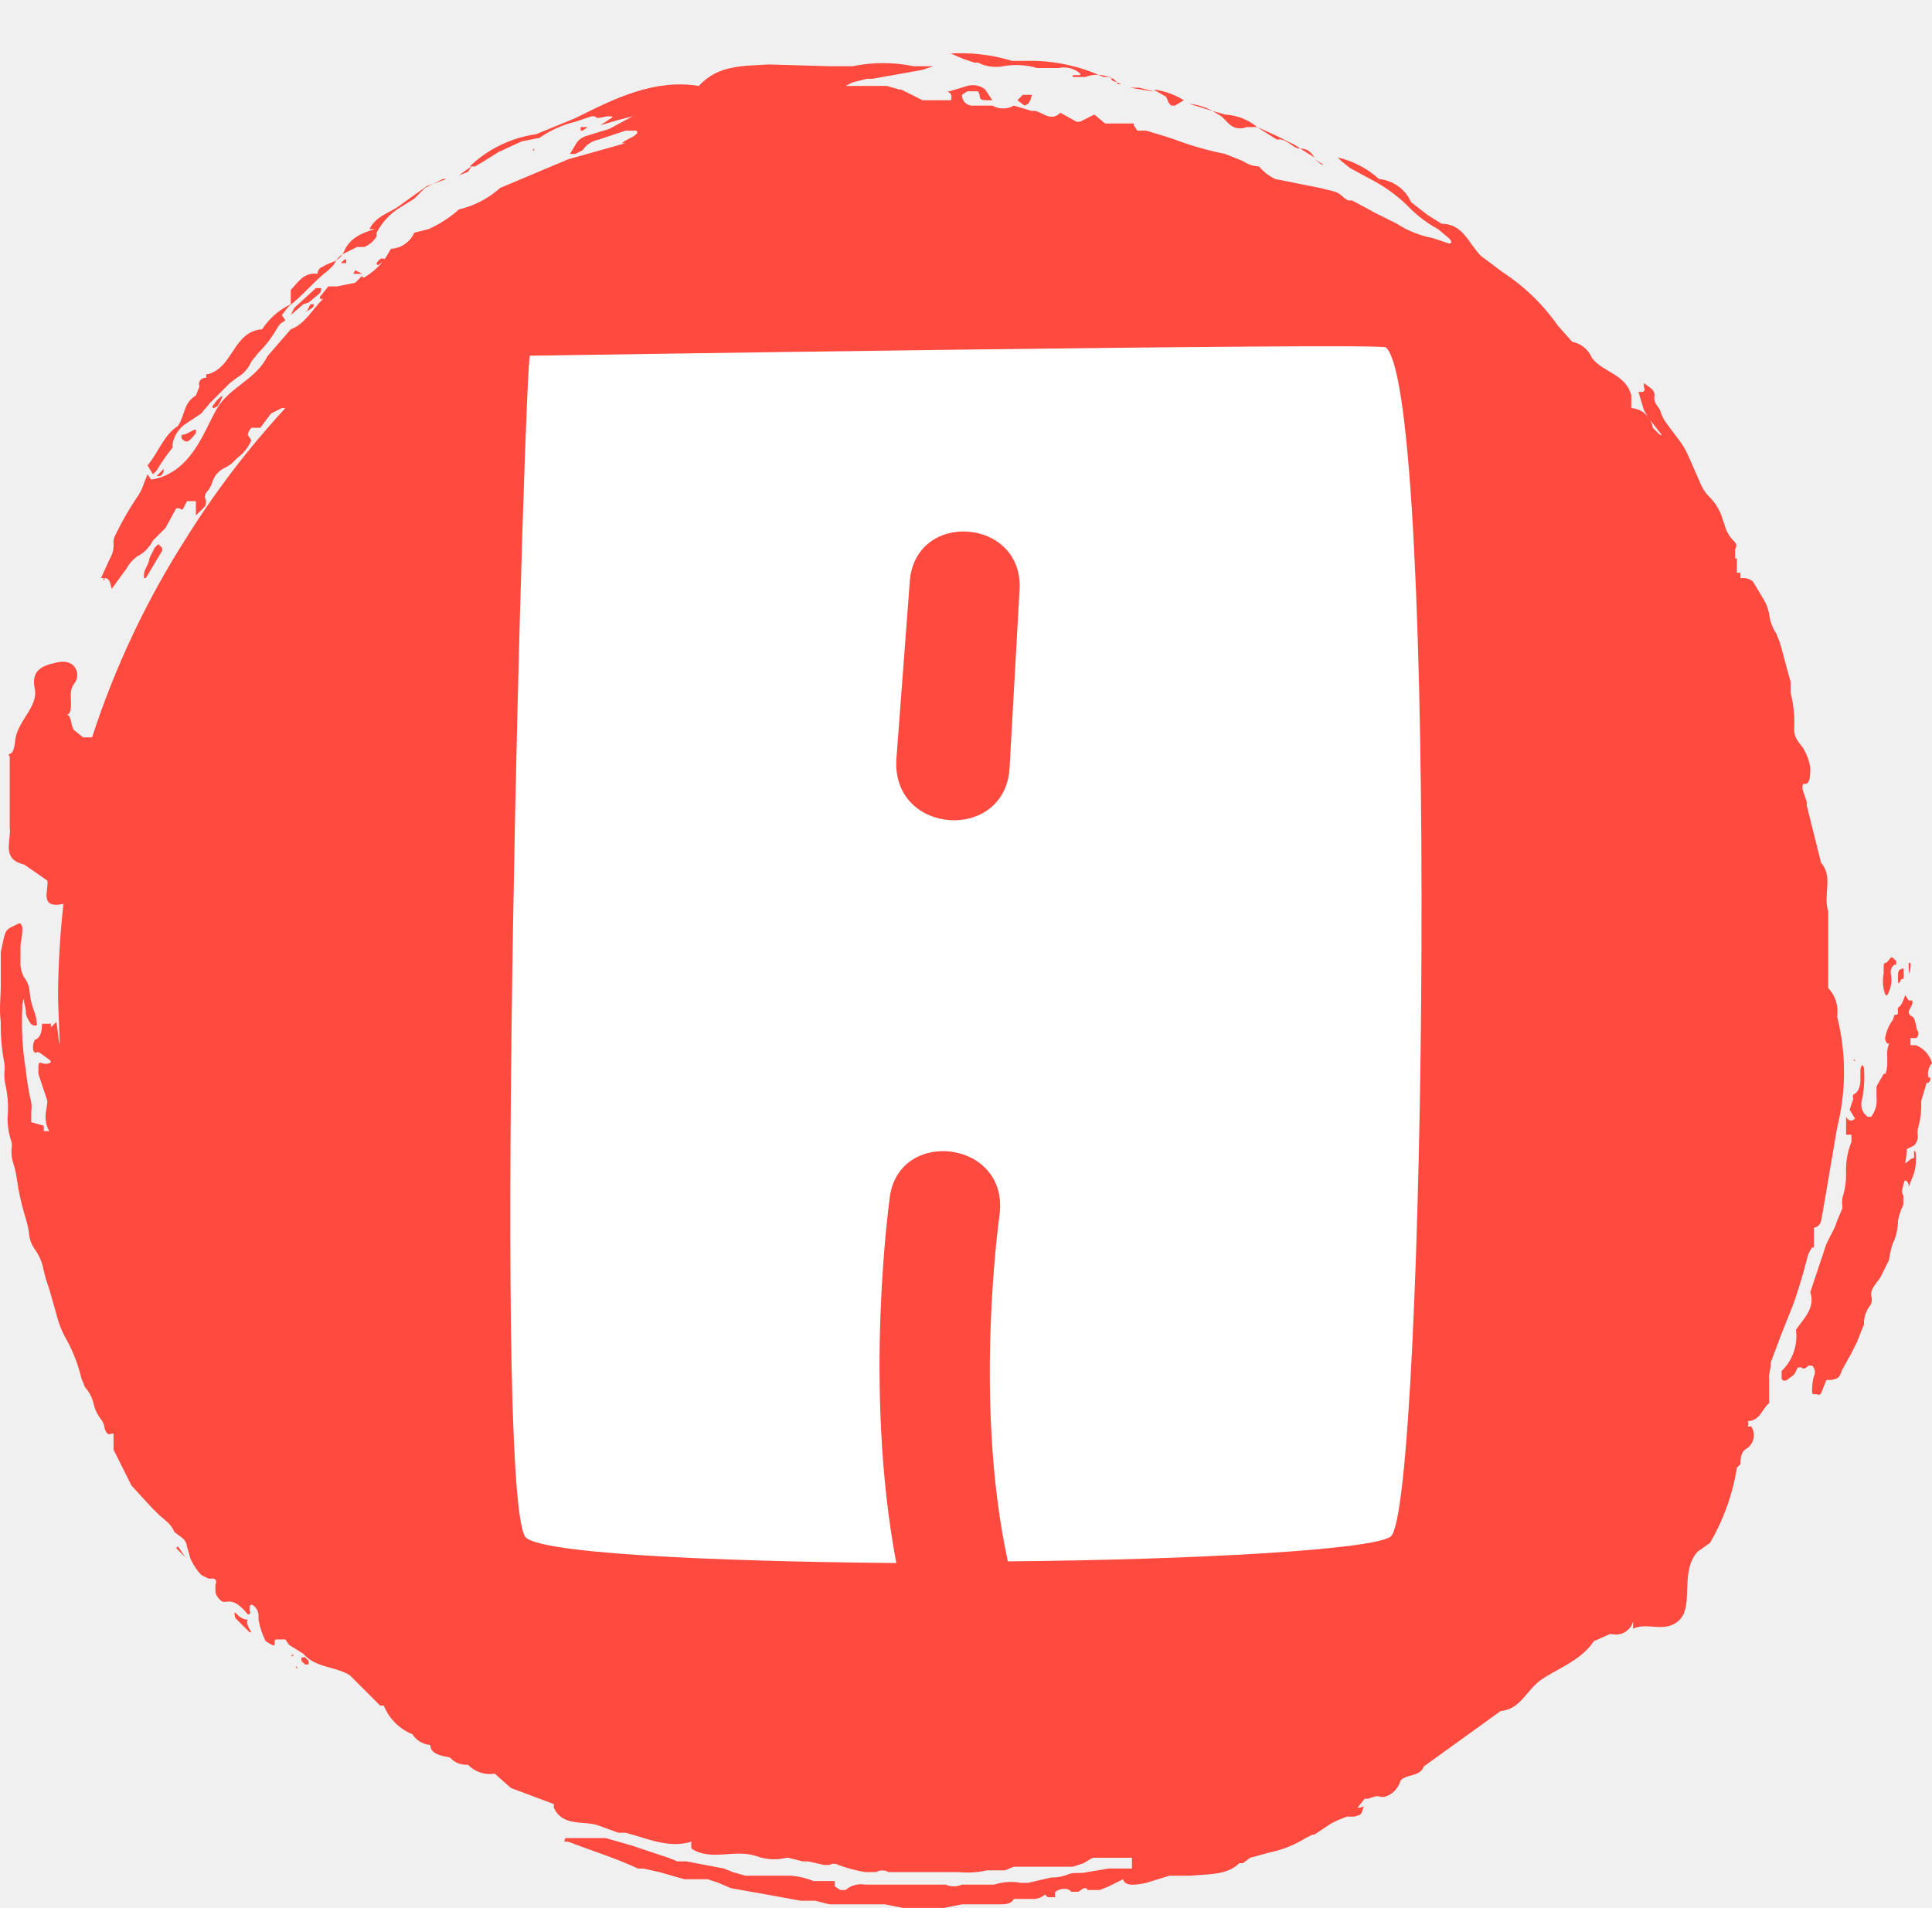
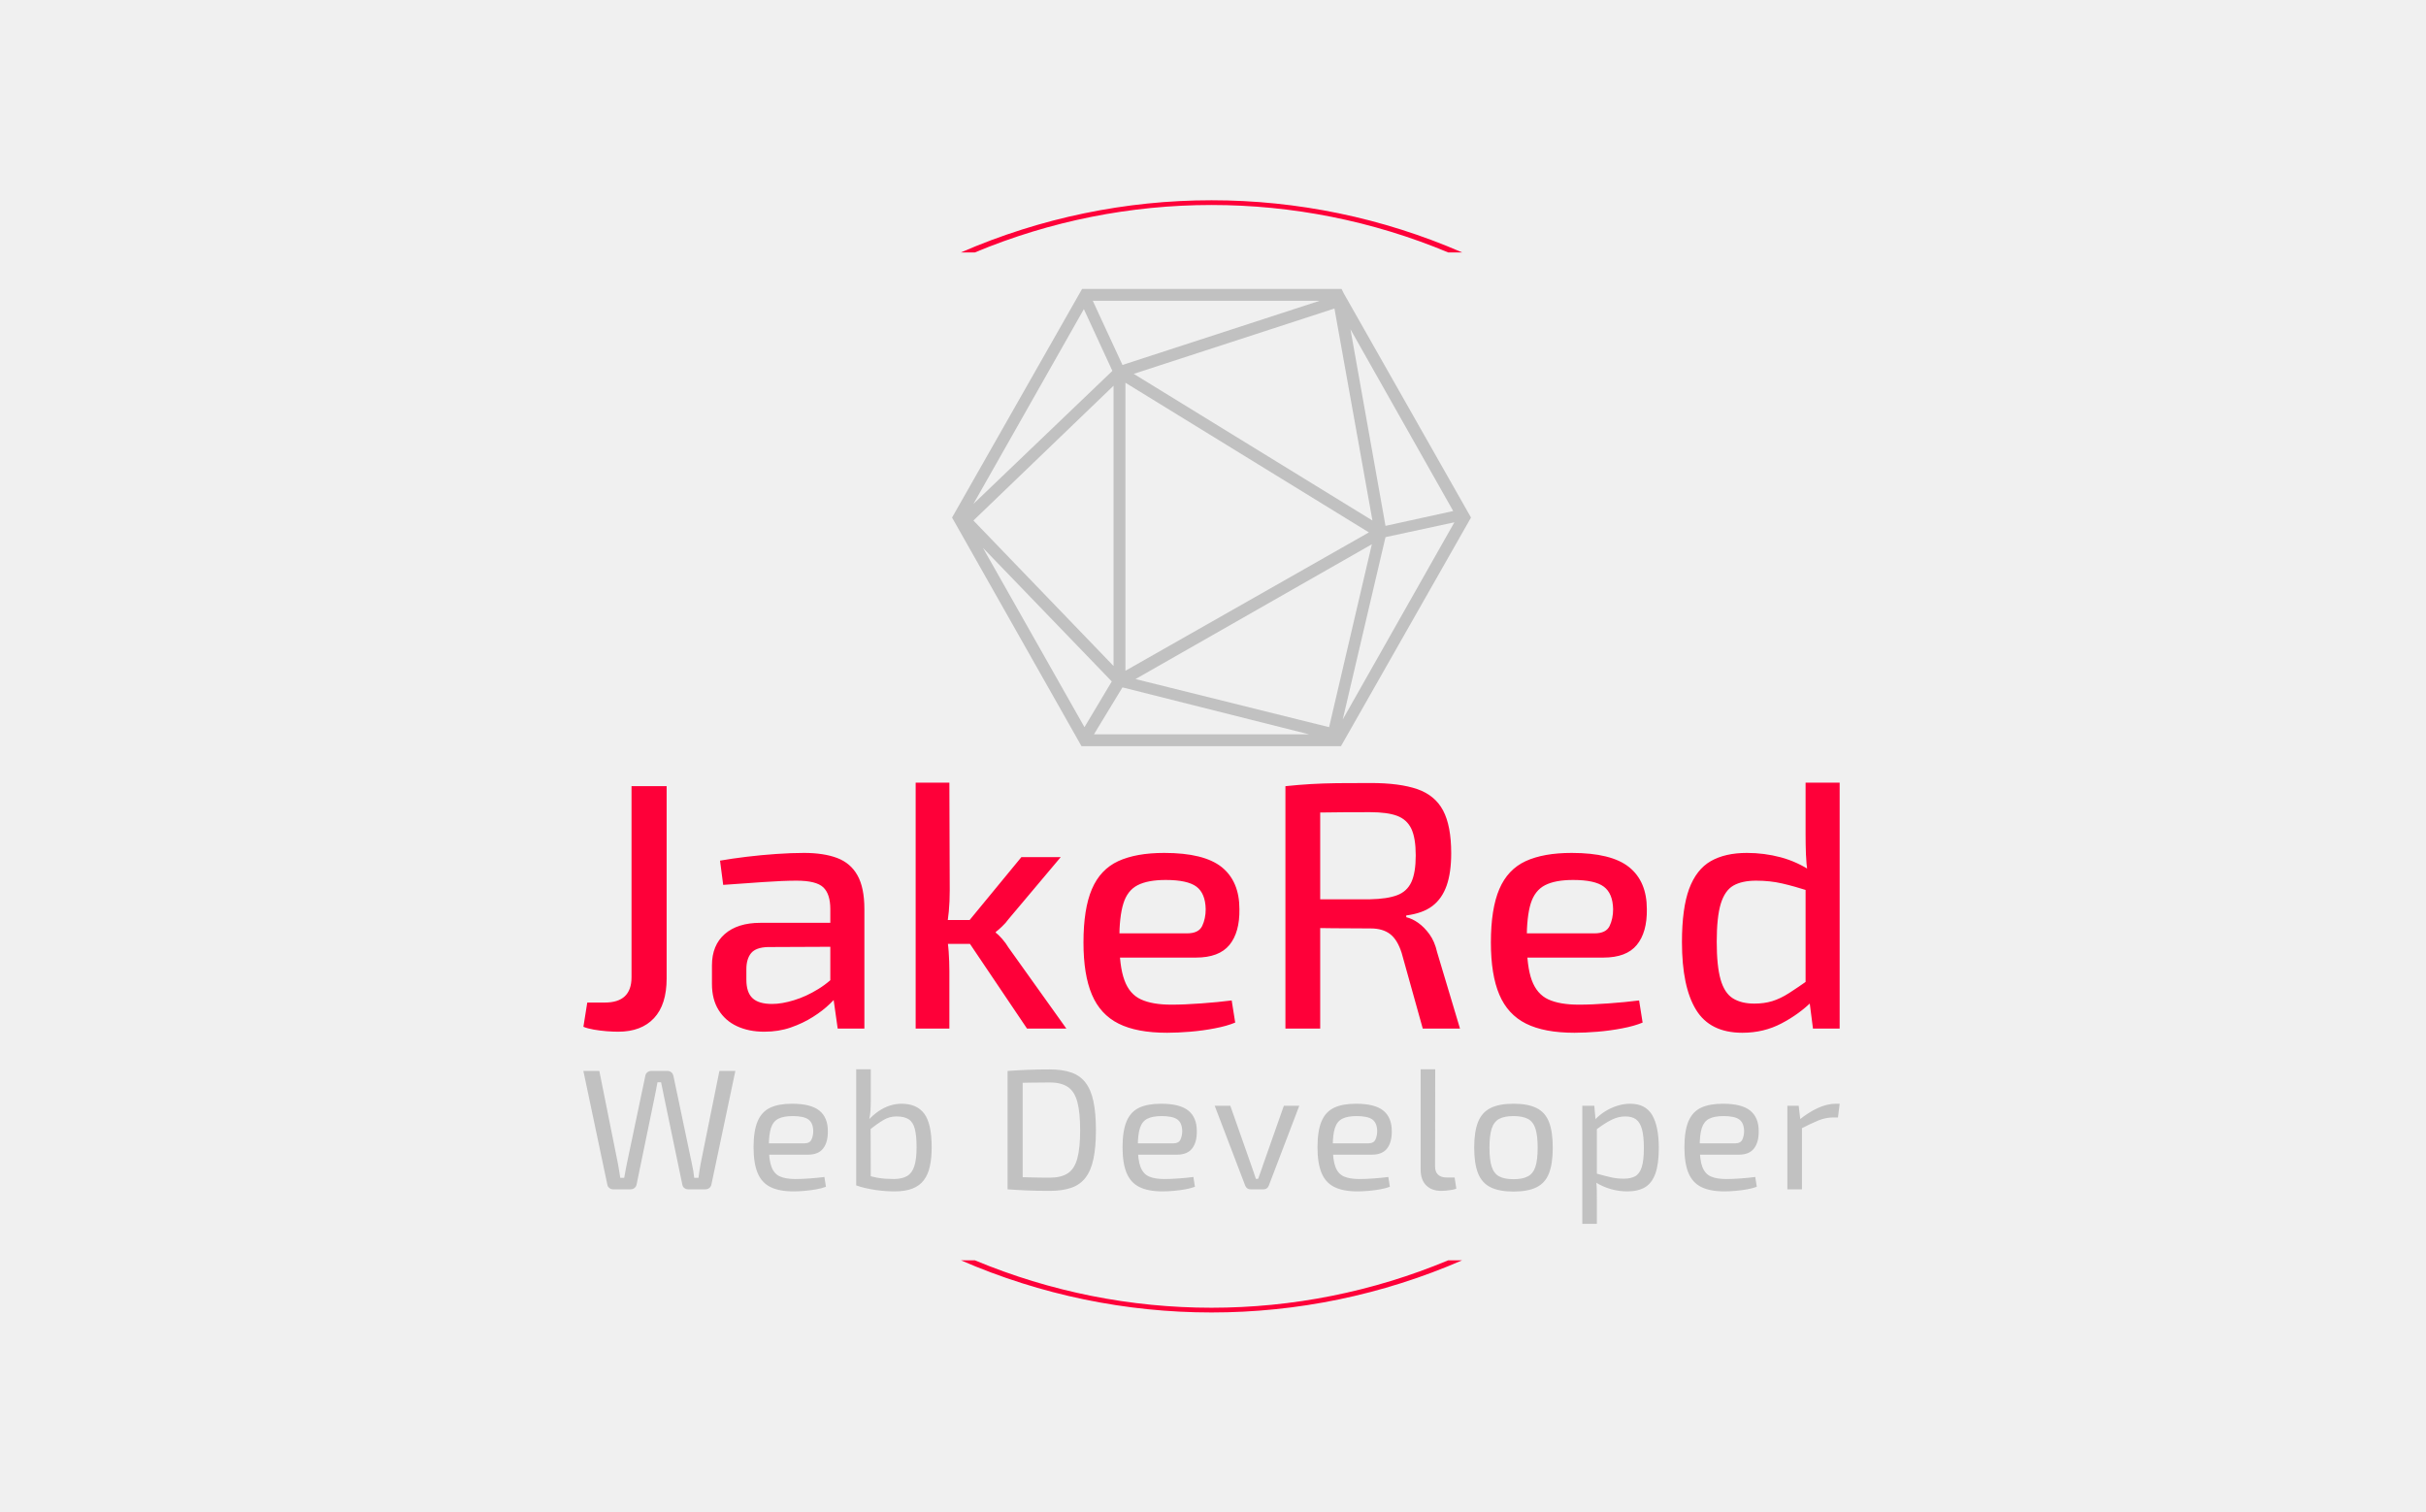
- <svg xmlns="http://www.w3.org/2000/svg" width="308.761" height="304.916" viewBox="0 0 106.008 104.687" class="css-1j8o68f" version="1.1" id="svg23">
-   <defs id="SvgjsDefs2684" />
-   <g id="SvgjsG2685" featurekey="rootContainer" transform="matrix(0.9820593,0,0,0.9820593,-0.05456052,0)" fill="#ff4a3f">
-     <g id="g17">
-       <path d="M19.8 15.3h.5l-.4-.2zm.5.1zm.8-.7c0 .1 0 .1.1.1l.4-.3c-.2-.1-.3-.1-.5.2zm.4-.2zm-4.1 2.3zm-.2.6l.3-.2c.1-.1.1-.2.1-.2h-.2l-.2.4c-.1-.1-.1 0 0 0zm2.2-2.9h-.1l-.2.2h.3zm-2.1 2.4l.6-.5c.1-.1.1-.2.1-.3h-.3l-1.2 1.1-.2.4.7-.6zm-1.1.8z" id="path3" />
-       <path d="M9.7 25v-.2a1.7 1.7 0 0 1 .7-1.1l.9-.6.5-.6.7-.7.4-.4.4-.3a1.9 1.9 0 0 0 .8-.9l.4-.5a5.9 5.9 0 0 0 1-1.3l.2-.3.3-.2-.2-.3.4-.5c.8-.6 1.4-1.4 2.2-2l.3-.3a1.4 1.4 0 0 1 .5-.6l.8-.4h.4a1.4 1.4 0 0 0 .7-.6V13a3.5 3.5 0 0 1 1.3-1.4l.8-.5.2-.2.4-.4 1-.5h.2l-1.1.4-1.4 1c-.6.5-1.4.6-1.8 1.4h.3c-.7.2-1.4.5-1.7 1.2s-.8.6-1.2.9a.4.4 0 0 0-.3.4c-.8-.1-1.1.5-1.5.9v.8a3.9 3.9 0 0 0-1.6 1.4c-1.6.1-1.6 2.1-3 2.5h-.1a.2.2 0 0 0 0 .2c-.3 0-.5.2-.4.5l-.2.5c-.7.4-.6 1.1-1 1.7-.8.5-1.1 1.5-1.7 2.2l.3.5.2-.2a11.6 11.6 0 0 1 .9-1.3zM53.9 3.3l.6.2h.2a2.2 2.2 0 0 0 1.4.2 4.1 4.1 0 0 1 1.9.1h1.2a1.4 1.4 0 0 1 1.2.3.1.1 0 0 1 0 .1H60a.1.1 0 0 0 0 .1h.7a1.8 1.8 0 0 1 1.3 0c.2 0 .1.1.2.2l.5.2h-.2c-.2-.4-.5-.4-.8-.4a9.7 9.7 0 0 0-4.3-.9h-.8A9.8 9.8 0 0 0 53 3h.2zm7.3 3.1zM50.3 4.7zm10.9 1.7h.2-.2zM19 14.7zm32.1-10zm17.6 2.2a.9.9 0 0 0 1 .2h.6a3.1 3.1 0 0 0-1.8-.7l-.7-.2.5.3zm-3.4-1.3c0 .1.1.2.2.3h.2l.5-.3a4.2 4.2 0 0 0-1.7-.6l.7.4zm7.4 2.7l.8.5c-.2-.3-.4-.5-.8-.5z" id="path5" />
-       <path d="M99 76.1l.6-1.6.6-1.5c.2-.5.6-1.8.8-2.6a1.7 1.7 0 0 1 .3-.7h.1v-1.1c.5-.1.4-.6.5-.9l.8-4.7a12.7 12.7 0 0 0 0-6.2 1.9 1.9 0 0 0-.5-1.6v-4.3c-.3-.9.3-1.9-.4-2.7L101 45a.4.4 0 0 0 0-.2l-.2-.6a.5.5 0 0 1 0-.4h.1c.3 0 .3-.5.3-.9a3 3 0 0 0-.4-1.1l-.3-.4a1.1 1.1 0 0 1-.2-.7 6.7 6.7 0 0 0-.2-2v-.6c-.2-.7-.4-1.5-.6-2.2l-.2-.5a2.5 2.5 0 0 1-.4-1.1 2.5 2.5 0 0 0-.3-.8l-.6-1a.8.8 0 0 0-.6-.2h-.1V32h-.2v-.8H97V31a.4.4 0 0 0 0-.1v-.2c.1-.2.1-.3-.1-.5a1.8 1.8 0 0 1-.4-.6l-.2-.6a2.9 2.9 0 0 0-.7-1.2 2.2 2.2 0 0 1-.5-.7l-.7-1.6a4.3 4.3 0 0 0-.6-1l-.6-.8a2.4 2.4 0 0 1-.4-.8l-.2-.3a.6.6 0 0 1-.1-.5.5.5 0 0 0-.2-.4l-.4-.3v.2c.1.2 0 .3-.1.3h-.2l.3 1 .3.5.7.9h-.1l-.2-.2-.2-.2a1.3 1.3 0 0 0-1.2-1.1v-.7c-.3-1.2-1.6-1.3-2.2-2.1a1.5 1.5 0 0 0-1.1-.9l-.8-.9a11.3 11.3 0 0 0-3.1-3l-.8-.6-.4-.3c-.7-.7-1-1.8-2.2-1.8l-.8-.5-.9-.7a2.2 2.2 0 0 0-1.8-1.3 5.1 5.1 0 0 0-2.3-1.2l.2.2.5.4 1.3.7a8.5 8.5 0 0 1 2.1 1.6 6.8 6.8 0 0 0 1.5 1.1l.6.5c.1.1.2.2.1.3H81l-.9-.3a5.6 5.6 0 0 1-2-.8l-1.2-.6-1.3-.7h-.2c-.3-.1-.4-.4-.8-.5l-.8-.2-2.5-.5a2.6 2.6 0 0 1-.9-.7 1.7 1.7 0 0 1-.9-.3l-1-.4a18.1 18.1 0 0 1-2.8-.8l-.6-.2-1-.3h-.5l-.2-.3v-.1h-1.6l-.6-.5-.4.2-.4.2h-.2l-.9-.5c-.6.6-1.1-.2-1.6-.1l-1-.3a1.2 1.2 0 0 1-1.2 0h-1.2a.6.6 0 0 1-.5-.6l.3-.2h.6a.7.7 0 0 1 .1.3c0 .2.2.2.5.2h.2l-.4-.6a1.1 1.1 0 0 0-1-.2l-1 .3H53c.3.2.2.3.2.5h-1.6l-.4-.2-.8-.4h-.1l-.7-.2h-2.3l.4-.2.8-.2h.3l1.7-.3 1.1-.2.6-.2h-1.1a8.4 8.4 0 0 0-3.4 0h-1.3L43 3.6c-1.4.1-2.8 0-3.9 1.2-2.5-.4-4.7.7-6.9 1.8l-2.2.9a6.7 6.7 0 0 0-3.7 1.8h.3l.5-.3.8-.5 1.3-.6 1-.2a6 6 0 0 1 2-.9l.9-.3h.2c.1.2.5 0 .7 0h.2c.1 0 .1.1 0 .1l-.6.4 1-.3.8-.2-1.3.7-1.3.4a1 1 0 0 0-.6.5l-.3.5h.3l.4-.2a1.4 1.4 0 0 1 .9-.6l1.5-.5h.5a.1.1 0 0 1 .1.2c-.2.2-.6.3-.8.5h.2l-3.2.9-3.8 1.6a5.2 5.2 0 0 1-2.3 1.2 6.6 6.6 0 0 1-1.7 1.1l-.8.2a1.5 1.5 0 0 1-1.3.9l-.3.5a3.7 3.7 0 0 1-1.2 1.1h-.1v-.1l-.2.2-.2.2-1 .2h-.5l-.4.5c-.1.1-.1.2 0 .2h.1c-.6.6-1 1.4-1.8 1.7L15 19.9c-.6 1.2-1.8 1.6-2.6 2.6s-1.4 3.9-3.9 4.3l-.2-.3-.2.5a2.7 2.7 0 0 1-.4.8 16.9 16.9 0 0 0-1.2 2.1.8.8 0 0 0-.1.5 1.4 1.4 0 0 1-.2.8l-.5 1.1h.2c.3 0 .3.3.4.6l.8-1.1a2.2 2.2 0 0 1 .6-.7 2 2 0 0 0 .9-.9l.3-.3.4-.4.6-1.1h.2c.1.1.1.1.2 0l.2-.4h.5v.8l.5-.5a.5.5 0 0 0 0-.5.4.4 0 0 1 .1-.3 1.5 1.5 0 0 0 .3-.5 1.3 1.3 0 0 1 .8-.9l.3-.2.3-.3a2.4 2.4 0 0 0 .8-1l-.2-.3c0-.1.1-.3.2-.4h.5l.6-.8.6-.3h.2a48.8 48.8 0 0 0-5.5 7.2h-.1.1a48.4 48.4 0 0 0-5.3 11.2h-.5l-.5-.4c-.2-.2-.1-.7-.4-.9h.1c.3-.5-.1-1.2.3-1.7s.1-1.4-.9-1.2-1.5.5-1.3 1.5-1 1.8-1.1 2.9-.5.5-.3.9v3.9c.1.8-.5 1.8.8 2.1l1.3.9c.1.5-.5 1.6.9 1.3a49.2 49.2 0 0 0-.3 5c0 1.1.1 2.2.1 3.3v-.4c-.1-.4-.1-.8-.2-1.3l-.3.3v-.2h-.5c0 .5-.1.8-.4.9a.9.9 0 0 0-.1.5c0 .1.1.3.2.2s.4.2.7.4-.2.3-.4.2-.2.1-.2.3v.3l.5 1.5c0 .3-.1.6-.1.9a1.7 1.7 0 0 0 .2.8h-.3v-.3l-.7-.2v-.6a1.5 1.5 0 0 0 0-.5 14.6 14.6 0 0 1-.3-1.8 16.6 16.6 0 0 1-.2-3.5.9.9 0 0 1 .1-.5v.2a2.9 2.9 0 0 1 .1.5.8.8 0 0 0 .1.4c.1.2.2.4.4.4s.1-.1.1-.2a2.1 2.1 0 0 0-.1-.5 4.2 4.2 0 0 1-.3-1.3 1.5 1.5 0 0 0-.3-.7 1.6 1.6 0 0 1-.2-.9v-.8c0-.3.1-.6.1-.9a.5.5 0 0 0-.1-.4h-.1c-.8.4-.7.2-1 1.6V55c0 .7-.1 1.4 0 2.1a10.8 10.8 0 0 0 .2 2.3 1.8 1.8 0 0 1 0 .5 3.1 3.1 0 0 0 .1.9 5.9 5.9 0 0 1 .1 1.3 3.9 3.9 0 0 0 .2 1.7 1.2 1.2 0 0 1 0 .4 2.1 2.1 0 0 0 .1.8 4.9 4.9 0 0 1 .2.9 14 14 0 0 0 .5 2.2 5 5 0 0 1 .2 1 1.7 1.7 0 0 0 .3.7 2.9 2.9 0 0 1 .5 1.2 8.5 8.5 0 0 0 .3 1l.4 1.4a5.4 5.4 0 0 0 .6 1.5 8.5 8.5 0 0 1 .8 2.1l.2.5a2.1 2.1 0 0 1 .5 1 2.1 2.1 0 0 0 .4.8 1 1 0 0 1 .2.5c.1.3.2.4.4.3h.1v.9l.5 1 .5 1 1.1 1.2.4.4c.3.3.7.5.9 1l.4.3a.7.7 0 0 1 .3.5l.2.7a3.3 3.3 0 0 0 .6.9l.4.2h.3a.2.2 0 0 1 .1.3 2.5 2.5 0 0 0 0 .5.9.9 0 0 0 .4.5h.2c.4-.1.8.2 1.2.7h.1c0-.1.1-.1 0-.2v-.2c0-.1.1-.2.2-.1a.7.7 0 0 1 .3.6v.2a4.3 4.3 0 0 0 .4 1.2c.5.3.5.3.5.1s0-.2.2-.2h.4l.2.3.8.5c.7.8 1.8.7 2.6 1.2l1.7 1.7h.2a2.9 2.9 0 0 0 1.6 1.6 1.3 1.3 0 0 0 1 .6c0 .5.6.6 1.1.7a1.2 1.2 0 0 0 .8.4h.2a1.7 1.7 0 0 0 1.5.5l.9.8 2.4.9v.2c.5 1.1 1.7.7 2.5 1l1.1.4h.4c1.2.3 2.4.9 3.7.5a.7.7 0 0 0 0 .4c1.1.7 2.4 0 3.6.4a2.9 2.9 0 0 0 1.7.1h.1l.8.2h.3l.9.2h.3a.5.5 0 0 1 .5 0 7.9 7.9 0 0 0 1.5.4h.6a.7.7 0 0 1 .7 0h3.9a5 5 0 0 0 1.6-.1h1l.5-.2H60l.6-.2.5-.3h2.2v.6H62l-1.2.2c-.4.1-.7 0-1 .1a2.4 2.4 0 0 1-1 .2l-1.3.3h-.4a3.1 3.1 0 0 0-1.5.1h-1.8a1.1 1.1 0 0 1-.9 0h-4.5a1.3 1.3 0 0 0-1.1.3H47l-.3-.2v-.3h-1.2a4.1 4.1 0 0 0-1.3-.3h-2.5l-.7-.2-.5-.2-2.1-.4h-.5l-.5-.2-2.1-.7-1.4-.4h-2.2c-.1 0-.1.1-.1.2h.2c1.3.5 2.6.9 3.9 1.5h.3l.9.2 1.4.4h1.3l.6.2.7.3 1.7.3 1.1.2 1.1.2h.8l.8.2h3.1l1 .2h2.3l1-.2H56c.4 0 .6-.1.7-.3h1a1 1 0 0 0 .8-.3c-.1.1 0 .1.1.2h.4v-.2c0-.1 0-.1.2-.2s.6-.1.7.1h.4l.3-.2c.2 0 .2 0 .2.1h.7l.5-.2.8-.4c.1.3.4.4 1.3.2l1.3-.4h1.2c.9-.1 2 0 2.7-.7h.2l.4-.3 1.1-.3a6.1 6.1 0 0 0 2-.8l.4-.2h.1l.9-.6.4-.2.5-.2h.4c.4-.1.4-.1.5-.4s0-.1-.2-.1h-.1l.4-.5h.2c.3-.1.5-.2.7-.1h.2a1.3 1.3 0 0 0 .9-.9c.3-.4 1.1-.2 1.3-.8l4.3-3.1c1.1-.1 1.4-1.1 2.2-1.7s2.3-1.1 3-2.2l.9-.4h.1a1 1 0 0 0 1.2-.7v.4c.8-.4 1.8.3 2.6-.5s0-2.7 1-3.8l.7-.5a12.1 12.1 0 0 0 1.5-4.2l.2-.2c0-.3 0-.7.4-.9a.9.9 0 0 0 .2-1.2h-.2a.3.3 0 0 0 0-.3c.7 0 .8-.7 1.2-1V77a.5.5 0 0 1 0-.2 3.8 3.8 0 0 0 .1-.7zM5.9 32.2z" id="path7" />
-       <path d="M26.4 9.3l-.3.2-.4.3.5-.2zm6.1-2h.1l.3-.2h-.4zm-2.6 1l-.1.1h.1v-.1zm-1.5 1.4zm1.3-.2zm-6.3 3.1zM9.2 26.2l-.4.4H9a.4.4 0 0 0 .2-.4zm3-3.5a2.1 2.1 0 0 0 .3-.6 1.5 1.5 0 0 0-.5.5c-.1.1-.1.2 0 .2zM11 24.2V24c-.2 0-.5.3-.8.3v.2c.3.3.4.2.8-.3zm3 66.2zM73.9 9.2h.1l-.5-.3zm-2.5-1.4c.5-.1.8.4 1.2.5h.1l-.3-.2-1-.5-1.1-.5.3.2zM52.8 3.1zm11.7 2h-.1l-1.2-.2h.5zm2 .7l1.3.4a3.3 3.3 0 0 0-1.3-.4zm-9 0a1 1 0 0 0 .2-.5h-.5l-.3.3.4.3zm9 1.6zM49.9 4.2zm2.9.7zM48.5 4zm13.8 2.1a.5.5 0 0 0 0 .1zm44.8 52.3h-.3V58h.3c.1 0 .2-.3.1-.4s-.1-.7-.3-.8a.3.3 0 0 1-.2-.3l.2-.4a.4.4 0 0 0 0-.2h-.2l-.2-.3c-.1.3-.2.6-.4.7a.5.5 0 0 0 0 .2c0 .1 0 .2-.1.2h-.1a1.1 1.1 0 0 1-.1.3 2.3 2.3 0 0 0-.4.9.4.4 0 0 0 .1.4h.1a1.7 1.7 0 0 0-.1.8v.4a1.8 1.8 0 0 1-.1.5h-.1l-.4.7v.6a1.5 1.5 0 0 1-.3 1.1h-.2l-.2-.2a.9.9 0 0 1-.1-.8 6.5 6.5 0 0 0 .1-1.7c0-.1-.1-.2-.1-.2a.5.5 0 0 0-.1.3v.6c0 .2-.1.6-.3.7s-.1.2-.1.3l-.2.6.3.5c-.2.2-.4.1-.5-.1v1h.3v.4a4.2 4.2 0 0 0-.3 1.4 3.3 3.3 0 0 0 0 .4 4 4 0 0 1-.2 1.3 2 2 0 0 0 0 .6l-.3.7a3.2 3.2 0 0 1-.3.7l-.3.6-.9 2.7c.3.9-.4 1.5-.8 2.1a2.7 2.7 0 0 1-.8 2.3v.4c0 .1.1.2.3.1l.4-.3.2-.4h.2c.1.1.2.1.4-.1h.2a.5.5 0 0 1 .1.6 2.9 2.9 0 0 0-.1.8c0 .1 0 .2.1.2h.2c.1.1.2 0 .3-.3l.2-.5h.3c.4-.1.4-.1.6-.6l.5-.9.3-.6.4-1a1.6 1.6 0 0 1 .3-1 .6.6 0 0 0 .1-.6c0-.2 0-.3.2-.6l.3-.4.5-1a4.7 4.7 0 0 1 .2-.9 3 3 0 0 0 .3-1.3 3.8 3.8 0 0 1 .3-.9v-.5c-.1-.2-.1-.2 0-.6s.1-.2.2-.2a.4.4 0 0 1 .1.3l.2-.5a2.3 2.3 0 0 0 .2-.9v-.3c0-.1 0-.3-.1-.3v.4c-.2 0-.3.2-.5.3a6.4 6.4 0 0 0 .1-.8l.4-.2a.7.7 0 0 0 .2-.6 1.4 1.4 0 0 1 0-.3 4.8 4.8 0 0 0 .2-1.4v-.2l.3-1h.1a.3.3 0 0 0 .1-.3h-.1a.9.9 0 0 1 .2-.8 1.5 1.5 0 0 0-.9-1zm-1.2 7.8zm-.2-9.9zm0 0zM9.1 30.8a.3.3 0 0 0 0-.2l-.2-.2-.2.2-.3.6c0 .3-.3.6-.3.9v.2h.1zm96.3 24.8h.1a1.7 1.7 0 0 0 .2-1.2.5.5 0 0 1 .2-.5h.1v-.2l-.2-.2h-.1c-.1.1-.2.3-.3.3s-.1.1-.1.3v.3a2.2 2.2 0 0 0 .1 1.2zM13.2 90.1c-.1 0 0 .2 0 .3l.8.8h.1c-.2-.3-.3-.6-.2-.7a.9.9 0 0 1-.5-.2zm.8.3zm92.3-35.7h.1a2 2 0 0 0 0-.6c-.3.1-.3.1-.3.6s.1.1.2 0z" id="path9" />
-       <path d="M106.7 62a.6.6 0 0 0 .1-.5c0-.1-.1-.2-.1-.1h-.2v.2c0 .4.1.5.2.4zm.1-8.2h-.1v.6a1 1 0 0 0 .1-.6zM17.1 92.6h-.2v.2l.2.2h.2v-.2zm86.6-33.3c0-.1 0-.1-.1-.1zM9.9 86.5l.5.5-.4-.6z" id="path11" />
-       <circle cx="10.5" cy="87.1" transform="rotate(-24.8 10.4 87.159)" id="circle13" />
-       <path d="M9.7 30.1h-.1v.2-.2h.1zm83.2-6.6l-.2-.3h-.1zm-14.7 77.1zM5.9 32.2zm-.1.2a.3.3 0 0 0 .1-.2v.2zm1.9-4.9zM61.5 2.4zm42.8 58.2v.1-.1zM16.4 92.5h-.1c.1.1.2 0 .1-.1zm.2.7h.1l-.1-.1v.1zm73.9-71.3zm15.2 34.4zM14.6 91.7zm92.1-37zm-.8 11.4zM34.6 0z" id="path15" />
-     </g>
-   </g>
-   <g id="SvgjsG2686" featurekey="nameFeature-0" transform="matrix(2.284354,0,0,2.284354,27.98006,-5.60952)" fill="#ffffff">
-     <path d="M9.6 16.48 l-0.32 4.24 c-0.08 1.8 2.6 1.96 2.72 0.2 l0.24 -4.28 c0.12 -1.76 -2.56 -1.96 -2.64 -0.16 z M0.48 11 l0 0 c0.04 0 20.48 -0.32 20.56 -0.2 c1.28 1.12 0.96 27.8 0.12 28.56 c-0.4 0.32 -4.64 0.56 -9.2 0.6 c-0.84 -3.84 -0.2 -8.32 -0.2 -8.32 c0.24 -1.8 -2.44 -2.12 -2.64 -0.4 c0 0.04 -0.64 4.52 0.16 8.76 c-4.56 -0.04 -8.68 -0.24 -8.92 -0.64 c-0.8 -1.44 0 -28.28 0.12 -28.36 z" id="path20" />
+ <svg xmlns="http://www.w3.org/2000/svg" version="1.1" xmlnsXlink="http://www.w3.org/1999/xlink" width="1000" height="623" viewBox="0 0 1000 623">
+   <g transform="matrix(1,0,0,1,-0.6060606,0.2522267)">
+     <svg viewBox="0 0 396 247" data-background-color="#0a1627" preserveAspectRatio="xMidYMid meet" height="623" width="1000" xmlnsXlink="http://www.w3.org/1999/xlink">
+       <g id="tight-bounds" transform="matrix(1,0,0,1,0.24,-0.1)">
+         <svg viewBox="0 0 395.52 247.2" height="247.2" width="395.52">
+           <g>
+             <svg />
+           </g>
+           <g>
+             <svg viewBox="0 0 395.52 247.2" height="247.2" width="395.52">
+               <g transform="matrix(1,0,0,1,95.103,47.2152)">
+                 <svg viewBox="0 0 205.314 152.77" height="152.77" width="205.314">
+                   <g>
+                     <svg viewBox="0 0 205.314 152.77" height="152.77" width="205.314">
+                       <g>
+                         <svg viewBox="0 0 244.431 181.876" height="152.77" width="205.314">
+                           <g transform="matrix(1,0,0,1,0,96.05412)">
+                             <svg viewBox="0 0 244.431 85.822" height="85.822" width="244.431">
+                               <g>
+                                 <svg viewBox="0 0 244.431 85.822" height="85.822" width="244.431">
+                                   <g>
+                                     <svg viewBox="0 0 244.431 48.654" height="48.654" width="244.431">
+                                       <g transform="matrix(1,0,0,1,0,0)">
+                                         <svg width="244.431" viewBox="1.4 -35 178.84 35.6" height="48.654" data-palette-color="#fe0039">
+                                           <path d="M8.25-34.5L13.25-34.5 13.25-7.15Q13.25-3.4 11.45-1.48 9.65 0.45 6.35 0.45L6.35 0.45Q5.65 0.45 4.7 0.38 3.75 0.3 2.88 0.15 2 0 1.4-0.25L1.4-0.25 1.95-3.7 4.45-3.7Q8.25-3.7 8.25-7.3L8.25-7.3 8.25-34.5ZM32.8-25L32.8-25Q35.6-25 37.52-24.28 39.45-23.55 40.42-21.8 41.4-20.05 41.4-17L41.4-17 41.4 0 37.6 0 36.85-5.3 36.55-5.9 36.55-17Q36.55-19.15 35.55-20.1 34.55-21.05 31.75-21.05L31.75-21.05Q29.85-21.05 26.97-20.85 24.1-20.65 21.3-20.45L21.3-20.45 20.85-23.9Q22.55-24.2 24.62-24.45 26.7-24.7 28.85-24.85 31-25 32.8-25ZM26.6-15.05L39.2-15.05 39.15-11.65 27.65-11.6Q25.95-11.55 25.27-10.73 24.6-9.9 24.6-8.45L24.6-8.45 24.6-6.95Q24.6-5.15 25.47-4.33 26.35-3.5 28.25-3.5L28.25-3.5Q29.65-3.5 31.37-4.03 33.1-4.55 34.85-5.63 36.6-6.7 38-8.35L38-8.35 38-5.2Q37.5-4.5 36.5-3.53 35.5-2.55 34.07-1.65 32.65-0.75 30.92-0.15 29.2 0.45 27.15 0.45L27.15 0.45Q24.95 0.45 23.27-0.33 21.6-1.1 20.65-2.63 19.7-4.15 19.7-6.35L19.7-6.35 19.7-9Q19.7-11.85 21.52-13.45 23.35-15.05 26.6-15.05L26.6-15.05ZM63.75-24.4L69.35-24.4 61.9-15.55Q61.55-15.05 61-14.53 60.45-14 60.1-13.75L60.1-13.75 60.1-13.65Q60.45-13.4 61-12.78 61.55-12.15 61.9-11.55L61.9-11.55 70.15 0 64.55 0 55.15-13.95 63.75-24.4ZM48.7-35L53.5-35 53.55-19.65Q53.55-18.05 53.42-16.68 53.3-15.3 53-13.8L53-13.8Q53.3-12.4 53.4-10.95 53.5-9.5 53.5-8.2L53.5-8.2 53.5 0 48.7 0 48.7-35ZM51.85-15.45L57.55-15.45 57.55-12.05 51.85-12.05 51.85-15.45ZM84.09-25L84.09-25Q89.74-25 92.27-22.98 94.79-20.95 94.79-17L94.79-17Q94.84-13.7 93.37-11.9 91.89-10.1 88.59-10.1L88.59-10.1 74.49-10.1 74.49-13.55 87.34-13.55Q88.99-13.55 89.49-14.6 89.99-15.65 89.99-17L89.99-17Q89.94-19.25 88.67-20.2 87.39-21.15 84.29-21.15L84.29-21.15Q81.74-21.15 80.29-20.4 78.84-19.65 78.27-17.8 77.69-15.95 77.69-12.6L77.69-12.6Q77.69-8.85 78.42-6.88 79.14-4.9 80.77-4.15 82.39-3.4 85.09-3.4L85.09-3.4Q86.99-3.4 89.37-3.58 91.74-3.75 93.69-4L93.69-4 94.19-0.85Q92.99-0.35 91.29-0.03 89.59 0.3 87.79 0.45 85.99 0.6 84.49 0.6L84.49 0.6Q80.19 0.6 77.59-0.7 74.99-2 73.79-4.83 72.59-7.65 72.59-12.25L72.59-12.25Q72.59-17.05 73.79-19.85 74.99-22.65 77.54-23.83 80.09-25 84.09-25ZM113.49-34.95L113.49-34.95Q117.59-34.95 120.12-34.08 122.64-33.2 123.79-31.03 124.94-28.85 124.94-24.95L124.94-24.95Q124.94-22.2 124.29-20.35 123.64-18.5 122.27-17.45 120.89-16.4 118.54-16.1L118.54-16.1 118.54-15.85Q119.39-15.65 120.24-15.05 121.09-14.45 121.84-13.43 122.59-12.4 122.94-10.85L122.94-10.85 126.19 0 120.89 0 117.89-10.75Q117.29-12.65 116.24-13.45 115.19-14.25 113.49-14.25L113.49-14.25Q110.34-14.25 108.09-14.28 105.84-14.3 104.32-14.35 102.79-14.4 101.84-14.4L101.84-14.4 101.99-18.4 113.39-18.4Q115.84-18.45 117.24-18.98 118.64-19.5 119.27-20.85 119.89-22.2 119.89-24.65L119.89-24.65Q119.89-27.1 119.27-28.43 118.64-29.75 117.24-30.28 115.84-30.8 113.39-30.8L113.39-30.8Q109.19-30.8 106.14-30.75 103.09-30.7 102.04-30.7L102.04-30.7 101.34-34.5Q103.24-34.7 104.94-34.8 106.64-34.9 108.67-34.93 110.69-34.95 113.49-34.95ZM101.34-34.5L106.29-34.5 106.29 0 101.34 0 101.34-34.5ZM142.09-25L142.09-25Q147.74-25 150.26-22.98 152.79-20.95 152.79-17L152.79-17Q152.84-13.7 151.36-11.9 149.89-10.1 146.59-10.1L146.59-10.1 132.49-10.1 132.49-13.55 145.34-13.55Q146.99-13.55 147.49-14.6 147.99-15.65 147.99-17L147.99-17Q147.94-19.25 146.66-20.2 145.39-21.15 142.29-21.15L142.29-21.15Q139.74-21.15 138.29-20.4 136.84-19.65 136.26-17.8 135.69-15.95 135.69-12.6L135.69-12.6Q135.69-8.85 136.41-6.88 137.14-4.9 138.76-4.15 140.39-3.4 143.09-3.4L143.09-3.4Q144.99-3.4 147.36-3.58 149.74-3.75 151.69-4L151.69-4 152.19-0.85Q150.99-0.35 149.29-0.03 147.59 0.3 145.79 0.45 143.99 0.6 142.49 0.6L142.49 0.6Q138.19 0.6 135.59-0.7 132.99-2 131.79-4.83 130.59-7.65 130.59-12.25L130.59-12.25Q130.59-17.05 131.79-19.85 132.99-22.65 135.54-23.83 138.09-25 142.09-25ZM167.04-25L167.04-25Q169.49-25 171.84-24.38 174.19-23.75 176.29-22.35L176.29-22.35 175.99-19.55Q173.79-20.25 172.06-20.65 170.34-21.05 168.34-21.05L168.34-21.05Q166.34-21.05 165.11-20.35 163.89-19.65 163.31-17.75 162.74-15.85 162.74-12.35L162.74-12.35Q162.74-8.9 163.29-6.98 163.84-5.05 165.04-4.3 166.24-3.55 168.09-3.55L168.09-3.55Q169.49-3.55 170.64-3.9 171.79-4.25 173.04-5.05 174.29-5.85 175.99-7.05L175.99-7.05 176.39-3.95Q174.49-2.05 171.96-0.73 169.44 0.6 166.39 0.6L166.39 0.6Q161.79 0.6 159.79-2.68 157.79-5.95 157.79-12.3L157.79-12.3Q157.79-17.1 158.81-19.88 159.84-22.65 161.89-23.83 163.94-25 167.04-25ZM175.39-35L180.24-35 180.24 0 176.44 0 175.89-4.3 175.39-4.7 175.39-21.3 175.69-22.05Q175.49-23.45 175.44-24.8 175.39-26.15 175.39-27.65L175.39-27.65 175.39-35Z" opacity="1" transform="matrix(1,0,0,1,0,0)" fill="#fe0039" class="undefined-text-0" data-fill-palette-color="primary" id="text-0" />
+                                         </svg>
+                                       </g>
+                                     </svg>
+                                   </g>
+                                   <g transform="matrix(1,0,0,1,0,55.75371)">
+                                     <svg viewBox="0 0 244.431 30.068" height="30.068" width="244.431">
+                                       <g transform="matrix(1,0,0,1,0,0)">
+                                         <svg width="244.431" viewBox="1.55 -35 366.22 45.05" height="30.068" data-palette-color="#c1c1c1">
+                                           <path d="M41.2-34.5L45.85-34.5 38.85-1.3Q38.7-0.75 38.25-0.38 37.8 0 37.1 0L37.1 0 32.1 0Q31.45 0 30.98-0.38 30.5-0.75 30.4-1.35L30.4-1.35 25-27.3Q24.8-28.3 24.6-29.28 24.4-30.25 24.2-31.2L24.2-31.2 23.15-31.2Q22.95-30.25 22.78-29.25 22.6-28.25 22.4-27.3L22.4-27.3 17.05-1.35Q16.9-0.75 16.43-0.38 15.95 0 15.3 0L15.3 0 10.25 0Q9.6 0 9.13-0.38 8.65-0.75 8.55-1.3L8.55-1.3 1.55-34.5 6.2-34.5 11.6-7.6Q11.8-6.65 11.95-5.58 12.1-4.5 12.3-3.35L12.3-3.35 13.45-3.35Q13.65-4.5 13.85-5.55 14.05-6.6 14.25-7.6L14.25-7.6 19.6-33.05Q19.7-33.7 20.18-34.1 20.65-34.5 21.3-34.5L21.3-34.5 26.1-34.5Q26.75-34.5 27.2-34.1 27.65-33.7 27.8-33.05L27.8-33.05 33.15-7.6Q33.4-6.5 33.58-5.45 33.75-4.4 33.85-3.35L33.85-3.35 35.1-3.35Q35.25-4.4 35.4-5.48 35.55-6.55 35.75-7.55L35.75-7.55 41.2-34.5ZM62.36-24.95L62.36-24.95Q67.86-24.95 70.34-22.95 72.81-20.95 72.81-17L72.81-17Q72.86-13.75 71.46-11.93 70.06-10.1 67.01-10.1L67.01-10.1 52.81-10.1 52.81-13.4 65.91-13.4Q67.56-13.4 68.06-14.53 68.56-15.65 68.56-17L68.56-17Q68.51-19.35 67.16-20.35 65.81-21.35 62.56-21.35L62.56-21.35Q59.91-21.35 58.39-20.58 56.86-19.8 56.24-17.88 55.61-15.95 55.61-12.5L55.61-12.5Q55.61-8.6 56.39-6.55 57.16-4.5 58.86-3.75 60.56-3 63.36-3L63.36-3Q65.31-3 67.64-3.18 69.96-3.35 71.81-3.6L71.81-3.6 72.26-0.75Q71.11-0.3 69.44 0 67.76 0.3 65.99 0.45 64.21 0.6 62.81 0.6L62.81 0.6Q58.61 0.6 56.06-0.68 53.51-1.95 52.34-4.78 51.16-7.6 51.16-12.25L51.16-12.25Q51.16-17.05 52.34-19.83 53.51-22.6 55.99-23.78 58.46-24.95 62.36-24.95ZM94.28-24.95L94.28-24.95Q98.78-24.95 100.93-22.03 103.08-19.1 103.08-12.25L103.08-12.25Q103.08-9.1 102.55-6.7 102.03-4.3 100.8-2.68 99.58-1.05 97.5-0.23 95.43 0.6 92.28 0.6L92.28 0.6Q91.03 0.6 89.58 0.5 88.13 0.4 86.63 0.18 85.13-0.05 83.7-0.38 82.28-0.7 81.08-1.15L81.08-1.15 84.48-4.05Q85.83-3.65 87.15-3.4 88.48-3.15 89.75-3.08 91.03-3 92.18-3L92.18-3Q94.53-3.05 95.95-3.9 97.38-4.75 98.03-6.78 98.68-8.8 98.68-12.25L98.68-12.25Q98.68-15.6 98.18-17.57 97.68-19.55 96.4-20.4 95.13-21.25 92.78-21.25L92.78-21.25Q90.78-21.25 88.98-20.18 87.18-19.1 84.83-17.25L84.83-17.25 84.53-20.1Q86.03-21.7 87.6-22.78 89.18-23.85 90.88-24.4 92.58-24.95 94.28-24.95ZM81.08-35L85.33-35 85.33-25.9Q85.33-24.35 85.25-23.05 85.18-21.75 84.88-20.4L84.88-20.4 85.28-19.7 85.33-0.95 81.08-1.15 81.08-35ZM137.51-34.95L137.51-34.95Q141.21-34.95 143.78-34.05 146.36-33.15 147.93-31.1 149.51-29.05 150.23-25.65 150.96-22.25 150.96-17.25L150.96-17.25Q150.96-12.25 150.23-8.85 149.51-5.45 147.93-3.4 146.36-1.35 143.78-0.45 141.21 0.45 137.51 0.45L137.51 0.45Q133.96 0.45 130.93 0.33 127.91 0.2 125.21 0L125.21 0 127.11-3.6Q129.21-3.55 131.78-3.48 134.36-3.4 137.51-3.4L137.51-3.4Q140.81-3.4 142.76-4.67 144.71-5.95 145.53-8.97 146.36-12 146.36-17.25L146.36-17.25Q146.36-22.5 145.53-25.53 144.71-28.55 142.76-29.85 140.81-31.15 137.51-31.15L137.51-31.15Q134.41-31.15 131.93-31.1 129.46-31.05 127.11-31L127.11-31 125.21-34.5Q127.91-34.7 130.93-34.83 133.96-34.95 137.51-34.95ZM125.21-34.5L129.61-34.5 129.61 0 125.21 0 125.21-34.5ZM169.92-24.95L169.92-24.95Q175.42-24.95 177.9-22.95 180.37-20.95 180.37-17L180.37-17Q180.42-13.75 179.02-11.93 177.62-10.1 174.57-10.1L174.57-10.1 160.37-10.1 160.37-13.4 173.47-13.4Q175.12-13.4 175.62-14.53 176.12-15.65 176.12-17L176.12-17Q176.07-19.35 174.72-20.35 173.37-21.35 170.12-21.35L170.12-21.35Q167.47-21.35 165.95-20.58 164.42-19.8 163.8-17.88 163.17-15.95 163.17-12.5L163.17-12.5Q163.17-8.6 163.95-6.55 164.72-4.5 166.42-3.75 168.12-3 170.92-3L170.92-3Q172.87-3 175.2-3.18 177.52-3.35 179.37-3.6L179.37-3.6 179.82-0.75Q178.67-0.3 177 0 175.32 0.3 173.55 0.45 171.77 0.6 170.37 0.6L170.37 0.6Q166.17 0.6 163.62-0.68 161.07-1.95 159.9-4.78 158.72-7.6 158.72-12.25L158.72-12.25Q158.72-17.05 159.9-19.83 161.07-22.6 163.55-23.78 166.02-24.95 169.92-24.95ZM205.74-24.35L210.24-24.35 201.34-1.05Q201.14-0.55 200.76-0.28 200.39 0 199.84 0L199.84 0 195.99 0Q195.49 0 195.09-0.28 194.69-0.55 194.49-1.05L194.49-1.05 185.59-24.35 190.14-24.35 196.14-7.3Q196.54-6.25 196.89-5.15 197.24-4.05 197.59-3.05L197.59-3.05 198.24-3.05Q198.64-4.1 199.01-5.18 199.39-6.25 199.74-7.3L199.74-7.3 205.74-24.35ZM226.75-24.95L226.75-24.95Q232.25-24.95 234.73-22.95 237.2-20.95 237.2-17L237.2-17Q237.25-13.75 235.85-11.93 234.45-10.1 231.4-10.1L231.4-10.1 217.2-10.1 217.2-13.4 230.3-13.4Q231.95-13.4 232.45-14.53 232.95-15.65 232.95-17L232.95-17Q232.9-19.35 231.55-20.35 230.2-21.35 226.95-21.35L226.95-21.35Q224.3-21.35 222.78-20.58 221.25-19.8 220.63-17.88 220-15.95 220-12.5L220-12.5Q220-8.6 220.78-6.55 221.55-4.5 223.25-3.75 224.95-3 227.75-3L227.75-3Q229.7-3 232.03-3.18 234.35-3.35 236.2-3.6L236.2-3.6 236.65-0.75Q235.5-0.3 233.83 0 232.15 0.3 230.38 0.45 228.6 0.6 227.2 0.6L227.2 0.6Q223 0.6 220.45-0.68 217.9-1.95 216.73-4.78 215.55-7.6 215.55-12.25L215.55-12.25Q215.55-17.05 216.73-19.83 217.9-22.6 220.38-23.78 222.85-24.95 226.75-24.95ZM245.62-35L249.87-35 249.82-6.7Q249.82-5.1 250.69-4.28 251.57-3.45 253.17-3.45L253.17-3.45 255.52-3.45 256.02-0.2Q255.57 0 254.74 0.15 253.92 0.3 253.04 0.38 252.17 0.45 251.57 0.45L251.57 0.45Q248.87 0.45 247.24-1.15 245.62-2.75 245.62-5.75L245.62-5.75 245.62-35ZM272.68-24.95L272.68-24.95Q276.88-24.95 279.4-23.7 281.93-22.45 283.03-19.63 284.13-16.8 284.13-12.15L284.13-12.15Q284.13-7.5 283.03-4.67 281.93-1.85 279.4-0.6 276.88 0.65 272.68 0.65L272.68 0.65Q268.53 0.65 266-0.6 263.48-1.85 262.35-4.67 261.23-7.5 261.23-12.15L261.23-12.15Q261.23-16.8 262.35-19.63 263.48-22.45 266-23.7 268.53-24.95 272.68-24.95ZM272.68-21.35L272.68-21.35Q270.03-21.35 268.5-20.53 266.98-19.7 266.33-17.7 265.68-15.7 265.68-12.15L265.68-12.15Q265.68-8.6 266.33-6.6 266.98-4.6 268.5-3.78 270.03-2.95 272.68-2.95L272.68-2.95Q275.33-2.95 276.88-3.78 278.43-4.6 279.08-6.6 279.73-8.6 279.73-12.15L279.73-12.15Q279.73-15.7 279.08-17.7 278.43-19.7 276.88-20.53 275.33-21.35 272.68-21.35ZM306.69-24.95L306.69-24.95Q311.14-24.95 313.09-21.68 315.04-18.4 315.04-12.05L315.04-12.05Q315.04-7.35 314.04-4.58 313.04-1.8 311.02-0.6 308.99 0.6 305.84 0.6L305.84 0.6Q303.44 0.6 301.12-0.05 298.79-0.7 296.59-2.05L296.59-2.05 296.84-4.6Q299.19-3.95 300.99-3.53 302.79-3.1 304.79-3.1L304.79-3.1Q306.94-3.1 308.22-3.85 309.49-4.6 310.09-6.55 310.69-8.5 310.69-12.05L310.69-12.05Q310.69-15.5 310.14-17.5 309.59-19.5 308.42-20.38 307.24-21.25 305.29-21.25L305.29-21.25Q303.29-21.25 301.34-20.3 299.39-19.35 296.79-17.4L296.79-17.4 296.39-20.25Q297.74-21.7 299.44-22.75 301.14-23.8 303.02-24.38 304.89-24.95 306.69-24.95ZM292.74-24.35L296.24-24.35 296.69-19.3 296.99-18.65 296.99-3.05 296.79-2.45Q296.94-1.05 296.97 0.25 296.99 1.55 296.99 3L296.99 3 296.99 10.05 292.74 10.05 292.74-24.35ZM333.71-24.95L333.71-24.95Q339.21-24.95 341.68-22.95 344.16-20.95 344.16-17L344.16-17Q344.21-13.75 342.81-11.93 341.41-10.1 338.36-10.1L338.36-10.1 324.16-10.1 324.16-13.4 337.26-13.4Q338.91-13.4 339.41-14.53 339.91-15.65 339.91-17L339.91-17Q339.86-19.35 338.51-20.35 337.16-21.35 333.91-21.35L333.91-21.35Q331.26-21.35 329.73-20.58 328.21-19.8 327.58-17.88 326.96-15.95 326.96-12.5L326.96-12.5Q326.96-8.6 327.73-6.55 328.51-4.5 330.21-3.75 331.91-3 334.71-3L334.71-3Q336.66-3 338.98-3.18 341.31-3.35 343.16-3.6L343.16-3.6 343.61-0.75Q342.46-0.3 340.78 0 339.11 0.3 337.33 0.45 335.56 0.6 334.16 0.6L334.16 0.6Q329.96 0.6 327.41-0.68 324.86-1.95 323.68-4.78 322.51-7.6 322.51-12.25L322.51-12.25Q322.51-17.05 323.68-19.83 324.86-22.6 327.33-23.78 329.81-24.95 333.71-24.95ZM352.52-24.35L355.82-24.35 356.37-19.7 356.77-18.95 356.77 0 352.52 0 352.52-24.35ZM366.67-24.95L367.77-24.95 367.27-20.95 365.87-20.95Q363.72-20.95 361.57-20.08 359.42-19.2 356.32-17.6L356.32-17.6 355.97-20.25Q358.67-22.45 361.4-23.7 364.12-24.95 366.67-24.95L366.67-24.95Z" opacity="1" transform="matrix(1,0,0,1,0,0)" fill="#c1c1c1" class="undefined-text-1" data-fill-palette-color="secondary" id="text-1" />
+                                         </svg>
+                                       </g>
+                                     </svg>
+                                   </g>
+                                 </svg>
+                               </g>
+                             </svg>
+                           </g>
+                           <g transform="matrix(1,0,0,1,71.73121,0)">
+                             <svg viewBox="0 0 100.969 88.954" height="88.954" width="100.969">
+                               <g>
+                                 <svg xmlnsXlink="http://www.w3.org/1999/xlink" version="1.1" x="0" y="0" viewBox="6.3 11.5 87.4 77" style="enable-background:new 0 0 100 100;" xml:space="preserve" height="88.954" width="100.969" class="icon-icon-0" data-fill-palette-color="accent" id="icon-0">
+                                   <path d="M72.3 12.3L72.3 12.3 72.3 12.3l-0.4-0.8H28.2L6.3 50l21.8 38.5h43.7L93.7 50 72.3 12.3zM33.3 25.3L9.9 47.7l18.6-32.8L33.3 25.3zM70.7 14.8l6.4 35.7L36.9 25.8 70.7 14.8zM35.5 27.3l41 25.2-41 23.3V27.3zM77 54.5l-7.2 30.8-32.6-8.1L77 54.5zM33.5 75L9.9 50.5l23.6-22.7V75zM33.2 77.6l-4.6 7.7L11.5 55.1 33.2 77.6zM35 78.6l31.4 7.9H30.2L35 78.6zM79.3 53.3l11.6-2.5L72.1 84 79.3 53.3zM90.7 48.9l-11.4 2.5-5.9-33.1L90.7 48.9zM35 24.3l-5-10.8h38.2L35 24.3z" fill="#c1c1c1" data-fill-palette-color="accent" />
+                                 </svg>
+                               </g>
+                             </svg>
+                           </g>
+                           <g />
+                         </svg>
+                       </g>
+                     </svg>
+                   </g>
+                 </svg>
+               </g>
+               <g>
+                 <path d="M156.799 41.252A102.657 102.657 0 0 1 238.721 41.252L236.443 41.252A100.379 100.379 0 0 0 159.077 41.252L156.799 41.252M156.799 205.948A102.657 102.657 0 0 0 238.721 205.948L236.443 205.948A100.379 100.379 0 0 1 159.077 205.948L156.799 205.948" fill="#fe0039" stroke="transparent" data-fill-palette-color="tertiary" />
+               </g>
+             </svg>
+           </g>
+           <defs>
+             <mask id="1f4819da-fe83-476f-bccc-20fa02576e42">
+               <rect width="640" height="400" fill="white" />
+               <rect width="348.058" height="129.478" fill="black" x="145.971" y="135.261" id="transform-me" transform="matrix(1,0,0,1,-160,-20)" />
+             </mask>
+             <mask id="091debcd-6685-48f4-90c1-114cfd5a3fcb">
+               <rect width="640" height="400" fill="white" />
+               <rect width="348.058" height="129.478" fill="black" x="145.971" y="135.261" id="transform-me" transform="matrix(1,0,0,1,-160,-20)" />
+             </mask>
+           </defs>
+         </svg>
+         <rect width="395.52" height="247.2" fill="none" stroke="none" visibility="hidden" />
+       </g>
+     </svg>
  </g>
</svg>
